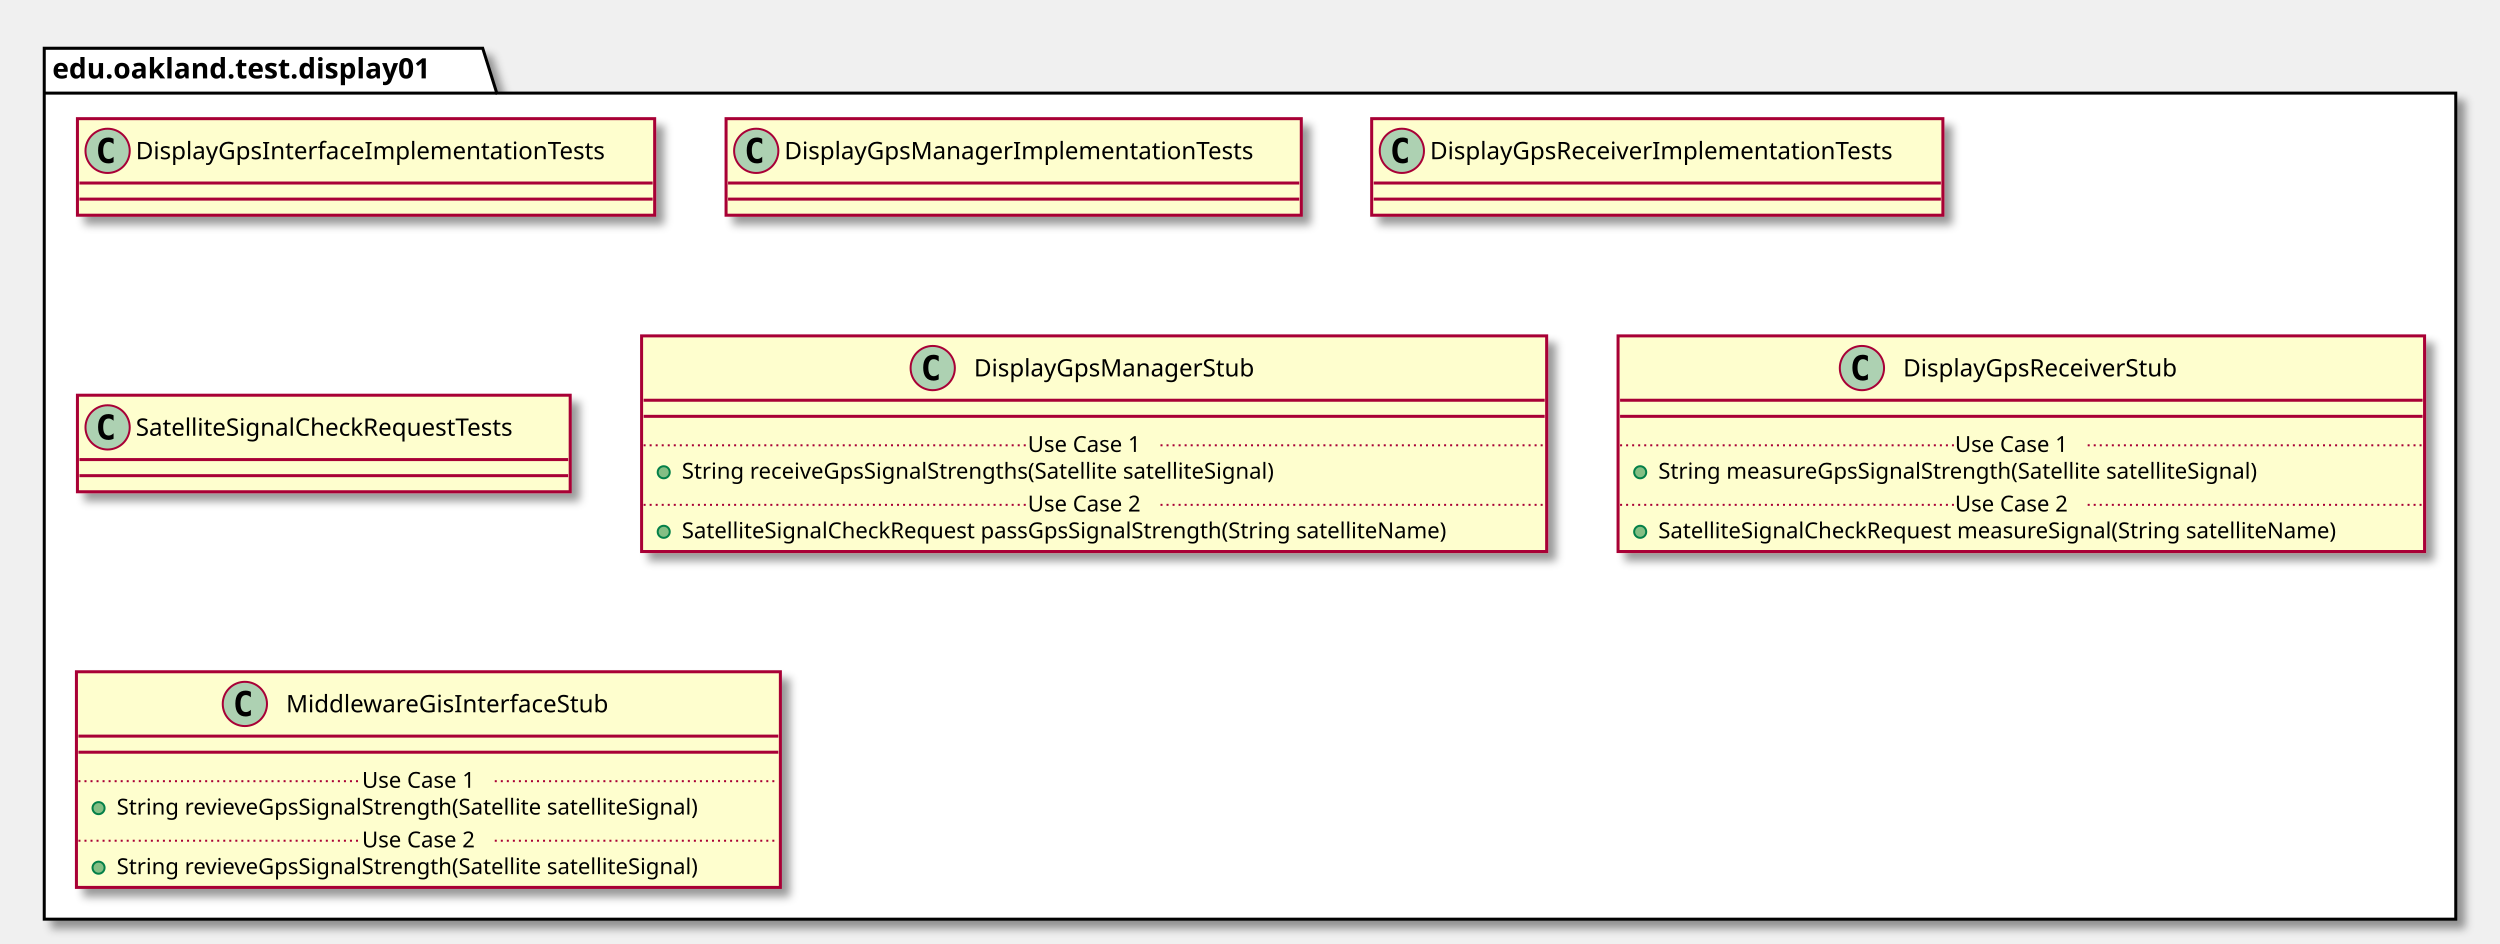
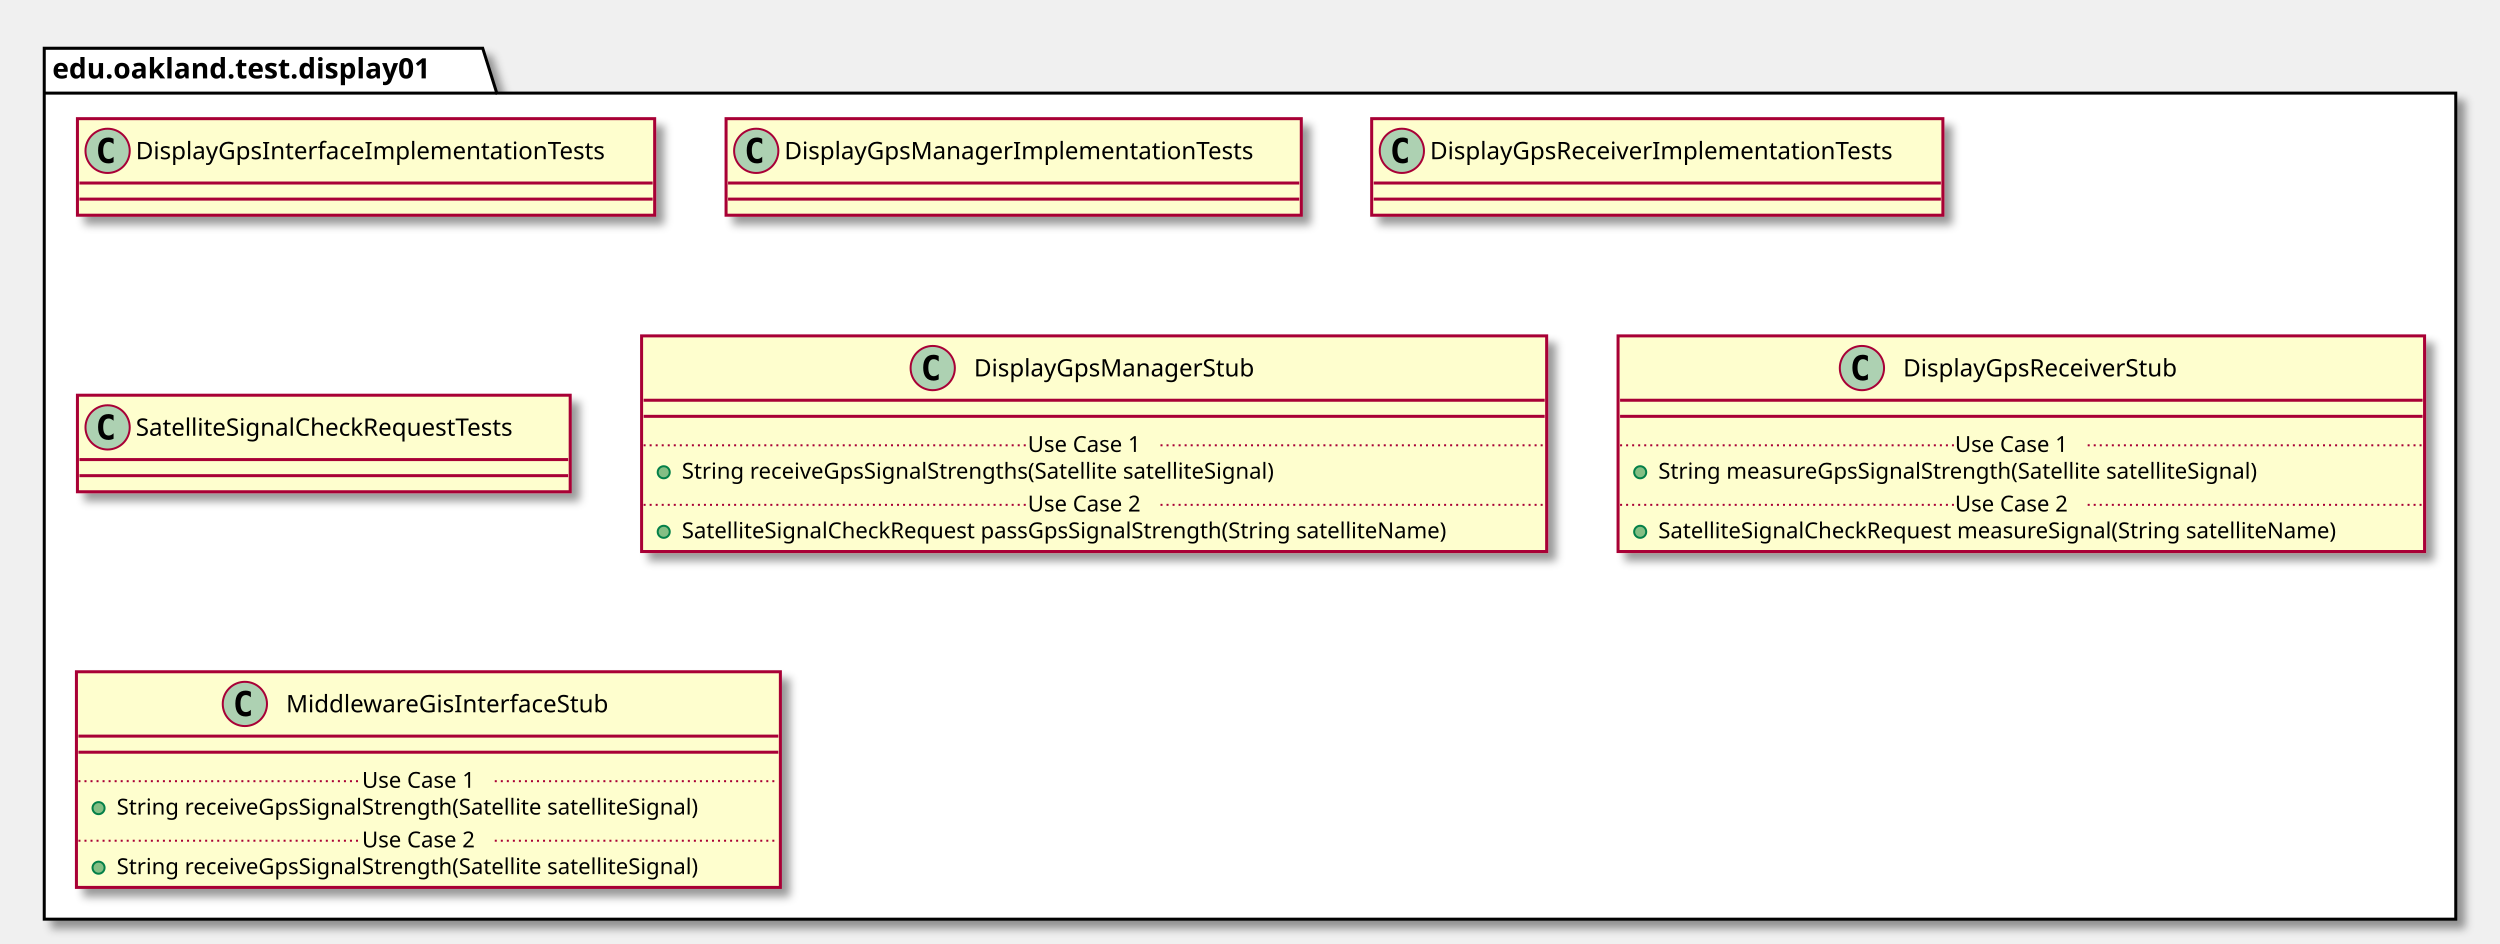
<svg xmlns="http://www.w3.org/2000/svg" contentScriptType="application/ecmascript" contentStyleType="text/css" height="469px" preserveAspectRatio="none" style="width:1243px;height:469px;" version="1.1" viewBox="0 0 1243 469" width="1243px" zoomAndPan="magnify">
  <defs>
-     <filter height="300%" id="fmipqtlf0gwls" width="300%" x="-1" y="-1">
+     <filter height="300%" id="f1t97zuw4o5yee" width="300%" x="-1" y="-1">
      <feGaussianBlur result="blurOut" stdDeviation="2.0" />
      <feColorMatrix in="blurOut" result="blurOut2" type="matrix" values="0 0 0 0 0 0 0 0 0 0 0 0 0 0 0 0 0 0 .4 0" />
      <feOffset dx="4.0" dy="4.0" in="blurOut2" result="blurOut3" />
      <feBlend in="SourceGraphic" in2="blurOut3" mode="normal" />
    </filter>
  </defs>
  <g>
-     <polygon fill="#FFFFFF" filter="url(#fmipqtlf0gwls)" points="22,24,240,24,247,46.297,1221,46.297,1221,457,22,457,22,24" style="stroke: #000000; stroke-width: 1.5;" />
+     <polygon fill="#FFFFFF" filter="url(#f1t97zuw4o5yee)" points="22,24,240,24,247,46.297,1221,46.297,1221,457,22,457,22,24" style="stroke: #000000; stroke-width: 1.5;" />
    <line style="stroke: #000000; stroke-width: 1.5;" x1="22" x2="247" y1="46.297" y2="46.297" />
    <text fill="#000000" font-family="sans-serif" font-size="14" font-weight="bold" lengthAdjust="spacingAndGlyphs" textLength="212" x="26" y="38.995">edu.oakland.test.display01</text>
-     <rect fill="#FEFECE" filter="url(#fmipqtlf0gwls)" height="48" id="DisplayGpsInterfaceImplementationTests" style="stroke: #A80036; stroke-width: 1.5;" width="287" x="38.5" y="59" />
+     <rect fill="#FEFECE" filter="url(#f1t97zuw4o5yee)" height="48" id="DisplayGpsInterfaceImplementationTests" style="stroke: #A80036; stroke-width: 1.5;" width="287" x="38.5" y="59" />
    <ellipse cx="53.5" cy="75" fill="#ADD1B2" rx="11" ry="11" style="stroke: #A80036; stroke-width: 1.0;" />
    <path d="M56.469,80.641 Q55.891,80.938 55.25,81.078 Q54.609,81.234 53.906,81.234 Q51.406,81.234 50.078,79.594 Q48.766,77.938 48.766,74.812 Q48.766,71.688 50.078,70.031 Q51.406,68.375 53.906,68.375 Q54.609,68.375 55.25,68.531 Q55.906,68.688 56.469,68.984 L56.469,71.703 Q55.844,71.125 55.25,70.859 Q54.656,70.578 54.031,70.578 Q52.688,70.578 52,71.656 Q51.312,72.719 51.312,74.812 Q51.312,76.906 52,77.984 Q52.688,79.047 54.031,79.047 Q54.656,79.047 55.25,78.781 Q55.844,78.5 56.469,77.922 L56.469,80.641 Z " />
    <text fill="#000000" font-family="sans-serif" font-size="12" lengthAdjust="spacingAndGlyphs" textLength="255" x="67.5" y="79.154">DisplayGpsInterfaceImplementationTests</text>
    <line style="stroke: #A80036; stroke-width: 1.5;" x1="39.5" x2="324.5" y1="91" y2="91" />
    <line style="stroke: #A80036; stroke-width: 1.5;" x1="39.5" x2="324.5" y1="99" y2="99" />
-     <rect fill="#FEFECE" filter="url(#fmipqtlf0gwls)" height="48" id="DisplayGpsManagerImplementationTests" style="stroke: #A80036; stroke-width: 1.5;" width="286" x="361" y="59" />
+     <rect fill="#FEFECE" filter="url(#f1t97zuw4o5yee)" height="48" id="DisplayGpsManagerImplementationTests" style="stroke: #A80036; stroke-width: 1.5;" width="286" x="361" y="59" />
    <ellipse cx="376" cy="75" fill="#ADD1B2" rx="11" ry="11" style="stroke: #A80036; stroke-width: 1.0;" />
    <path d="M378.969,80.641 Q378.391,80.938 377.75,81.078 Q377.109,81.234 376.406,81.234 Q373.906,81.234 372.578,79.594 Q371.266,77.938 371.266,74.812 Q371.266,71.688 372.578,70.031 Q373.906,68.375 376.406,68.375 Q377.109,68.375 377.75,68.531 Q378.406,68.688 378.969,68.984 L378.969,71.703 Q378.344,71.125 377.75,70.859 Q377.156,70.578 376.531,70.578 Q375.188,70.578 374.5,71.656 Q373.812,72.719 373.812,74.812 Q373.812,76.906 374.5,77.984 Q375.188,79.047 376.531,79.047 Q377.156,79.047 377.75,78.781 Q378.344,78.5 378.969,77.922 L378.969,80.641 Z " />
    <text fill="#000000" font-family="sans-serif" font-size="12" lengthAdjust="spacingAndGlyphs" textLength="254" x="390" y="79.154">DisplayGpsManagerImplementationTests</text>
    <line style="stroke: #A80036; stroke-width: 1.5;" x1="362" x2="646" y1="91" y2="91" />
    <line style="stroke: #A80036; stroke-width: 1.5;" x1="362" x2="646" y1="99" y2="99" />
-     <rect fill="#FEFECE" filter="url(#fmipqtlf0gwls)" height="48" id="DisplayGpsReceiverImplementationTests" style="stroke: #A80036; stroke-width: 1.5;" width="284" x="682" y="59" />
+     <rect fill="#FEFECE" filter="url(#f1t97zuw4o5yee)" height="48" id="DisplayGpsReceiverImplementationTests" style="stroke: #A80036; stroke-width: 1.5;" width="284" x="682" y="59" />
    <ellipse cx="697" cy="75" fill="#ADD1B2" rx="11" ry="11" style="stroke: #A80036; stroke-width: 1.0;" />
    <path d="M699.969,80.641 Q699.391,80.938 698.75,81.078 Q698.109,81.234 697.406,81.234 Q694.906,81.234 693.578,79.594 Q692.266,77.938 692.266,74.812 Q692.266,71.688 693.578,70.031 Q694.906,68.375 697.406,68.375 Q698.109,68.375 698.75,68.531 Q699.406,68.688 699.969,68.984 L699.969,71.703 Q699.344,71.125 698.75,70.859 Q698.156,70.578 697.531,70.578 Q696.188,70.578 695.5,71.656 Q694.812,72.719 694.812,74.812 Q694.812,76.906 695.5,77.984 Q696.188,79.047 697.531,79.047 Q698.156,79.047 698.75,78.781 Q699.344,78.5 699.969,77.922 L699.969,80.641 Z " />
    <text fill="#000000" font-family="sans-serif" font-size="12" lengthAdjust="spacingAndGlyphs" textLength="252" x="711" y="79.154">DisplayGpsReceiverImplementationTests</text>
    <line style="stroke: #A80036; stroke-width: 1.5;" x1="683" x2="965" y1="91" y2="91" />
    <line style="stroke: #A80036; stroke-width: 1.5;" x1="683" x2="965" y1="99" y2="99" />
-     <rect fill="#FEFECE" filter="url(#fmipqtlf0gwls)" height="48" id="SatelliteSignalCheckRequestTests" style="stroke: #A80036; stroke-width: 1.5;" width="245" x="38.5" y="196.5" />
+     <rect fill="#FEFECE" filter="url(#f1t97zuw4o5yee)" height="48" id="SatelliteSignalCheckRequestTests" style="stroke: #A80036; stroke-width: 1.5;" width="245" x="38.5" y="196.5" />
    <ellipse cx="53.5" cy="212.5" fill="#ADD1B2" rx="11" ry="11" style="stroke: #A80036; stroke-width: 1.0;" />
    <path d="M56.469,218.141 Q55.891,218.438 55.25,218.578 Q54.609,218.734 53.906,218.734 Q51.406,218.734 50.078,217.094 Q48.766,215.438 48.766,212.312 Q48.766,209.188 50.078,207.531 Q51.406,205.875 53.906,205.875 Q54.609,205.875 55.25,206.031 Q55.906,206.188 56.469,206.484 L56.469,209.203 Q55.844,208.625 55.25,208.359 Q54.656,208.078 54.031,208.078 Q52.688,208.078 52,209.156 Q51.312,210.219 51.312,212.312 Q51.312,214.406 52,215.484 Q52.688,216.547 54.031,216.547 Q54.656,216.547 55.25,216.281 Q55.844,216 56.469,215.422 L56.469,218.141 Z " />
    <text fill="#000000" font-family="sans-serif" font-size="12" lengthAdjust="spacingAndGlyphs" textLength="213" x="67.5" y="216.654">SatelliteSignalCheckRequestTests</text>
    <line style="stroke: #A80036; stroke-width: 1.5;" x1="39.5" x2="282.5" y1="228.5" y2="228.5" />
    <line style="stroke: #A80036; stroke-width: 1.5;" x1="39.5" x2="282.5" y1="236.5" y2="236.5" />
-     <rect fill="#FEFECE" filter="url(#fmipqtlf0gwls)" height="107.219" id="DisplayGpsManagerStub" style="stroke: #A80036; stroke-width: 1.5;" width="450" x="319" y="167" />
+     <rect fill="#FEFECE" filter="url(#f1t97zuw4o5yee)" height="107.219" id="DisplayGpsManagerStub" style="stroke: #A80036; stroke-width: 1.5;" width="450" x="319" y="167" />
    <ellipse cx="463.75" cy="183" fill="#ADD1B2" rx="11" ry="11" style="stroke: #A80036; stroke-width: 1.0;" />
    <path d="M466.719,188.641 Q466.141,188.938 465.5,189.078 Q464.859,189.234 464.156,189.234 Q461.656,189.234 460.328,187.594 Q459.016,185.938 459.016,182.812 Q459.016,179.688 460.328,178.031 Q461.656,176.375 464.156,176.375 Q464.859,176.375 465.5,176.531 Q466.156,176.688 466.719,176.984 L466.719,179.703 Q466.094,179.125 465.5,178.859 Q464.906,178.578 464.281,178.578 Q462.938,178.578 462.25,179.656 Q461.562,180.719 461.562,182.812 Q461.562,184.906 462.25,185.984 Q462.938,187.047 464.281,187.047 Q464.906,187.047 465.5,186.781 Q466.094,186.5 466.719,185.922 L466.719,188.641 Z " />
    <text fill="#000000" font-family="sans-serif" font-size="12" lengthAdjust="spacingAndGlyphs" textLength="152" x="484.25" y="187.154">DisplayGpsManagerStub</text>
    <line style="stroke: #A80036; stroke-width: 1.5;" x1="320" x2="768" y1="199" y2="199" />
    <line style="stroke: #A80036; stroke-width: 1.5;" x1="320" x2="768" y1="207" y2="207" />
    <ellipse cx="330" cy="234.805" fill="#84BE84" rx="3" ry="3" style="stroke: #038048; stroke-width: 1.0;" />
    <text fill="#000000" font-family="sans-serif" font-size="11" lengthAdjust="spacingAndGlyphs" textLength="331" x="339" y="238.015">String receiveGpsSignalStrengths(Satellite satelliteSignal)</text>
    <line style="stroke: #A80036; stroke-width: 1.0; stroke-dasharray: 1.0,2.0;" x1="320" x2="511" y1="221.402" y2="221.402" />
    <text fill="#000000" font-family="sans-serif" font-size="11" lengthAdjust="spacingAndGlyphs" textLength="66" x="511" y="224.71">Use Case 1</text>
    <line style="stroke: #A80036; stroke-width: 1.0; stroke-dasharray: 1.0,2.0;" x1="577" x2="768" y1="221.402" y2="221.402" />
    <ellipse cx="330" cy="264.414" fill="#84BE84" rx="3" ry="3" style="stroke: #038048; stroke-width: 1.0;" />
    <text fill="#000000" font-family="sans-serif" font-size="11" lengthAdjust="spacingAndGlyphs" textLength="424" x="339" y="267.625">SatelliteSignalCheckRequest passGpsSignalStrength(String satelliteName)</text>
    <line style="stroke: #A80036; stroke-width: 1.0; stroke-dasharray: 1.0,2.0;" x1="320" x2="511" y1="251.012" y2="251.012" />
    <text fill="#000000" font-family="sans-serif" font-size="11" lengthAdjust="spacingAndGlyphs" textLength="66" x="511" y="254.32">Use Case 2</text>
    <line style="stroke: #A80036; stroke-width: 1.0; stroke-dasharray: 1.0,2.0;" x1="577" x2="768" y1="251.012" y2="251.012" />
-     <rect fill="#FEFECE" filter="url(#fmipqtlf0gwls)" height="107.219" id="DisplayGpsReceiverStub" style="stroke: #A80036; stroke-width: 1.5;" width="401" x="804.5" y="167" />
+     <rect fill="#FEFECE" filter="url(#f1t97zuw4o5yee)" height="107.219" id="DisplayGpsReceiverStub" style="stroke: #A80036; stroke-width: 1.5;" width="401" x="804.5" y="167" />
    <ellipse cx="925.75" cy="183" fill="#ADD1B2" rx="11" ry="11" style="stroke: #A80036; stroke-width: 1.0;" />
    <path d="M928.719,188.641 Q928.141,188.938 927.5,189.078 Q926.859,189.234 926.156,189.234 Q923.656,189.234 922.328,187.594 Q921.016,185.938 921.016,182.812 Q921.016,179.688 922.328,178.031 Q923.656,176.375 926.156,176.375 Q926.859,176.375 927.5,176.531 Q928.156,176.688 928.719,176.984 L928.719,179.703 Q928.094,179.125 927.5,178.859 Q926.906,178.578 926.281,178.578 Q924.938,178.578 924.25,179.656 Q923.562,180.719 923.562,182.812 Q923.562,184.906 924.25,185.984 Q924.938,187.047 926.281,187.047 Q926.906,187.047 927.5,186.781 Q928.094,186.5 928.719,185.922 L928.719,188.641 Z " />
    <text fill="#000000" font-family="sans-serif" font-size="12" lengthAdjust="spacingAndGlyphs" textLength="150" x="946.25" y="187.154">DisplayGpsReceiverStub</text>
    <line style="stroke: #A80036; stroke-width: 1.5;" x1="805.5" x2="1204.5" y1="199" y2="199" />
    <line style="stroke: #A80036; stroke-width: 1.5;" x1="805.5" x2="1204.5" y1="207" y2="207" />
    <ellipse cx="815.5" cy="234.805" fill="#84BE84" rx="3" ry="3" style="stroke: #038048; stroke-width: 1.0;" />
    <text fill="#000000" font-family="sans-serif" font-size="11" lengthAdjust="spacingAndGlyphs" textLength="334" x="824.5" y="238.015">String measureGpsSignalStrength(Satellite satelliteSignal)</text>
    <line style="stroke: #A80036; stroke-width: 1.0; stroke-dasharray: 1.0,2.0;" x1="805.5" x2="972" y1="221.402" y2="221.402" />
    <text fill="#000000" font-family="sans-serif" font-size="11" lengthAdjust="spacingAndGlyphs" textLength="66" x="972" y="224.71">Use Case 1</text>
    <line style="stroke: #A80036; stroke-width: 1.0; stroke-dasharray: 1.0,2.0;" x1="1038" x2="1204.5" y1="221.402" y2="221.402" />
    <ellipse cx="815.5" cy="264.414" fill="#84BE84" rx="3" ry="3" style="stroke: #038048; stroke-width: 1.0;" />
    <text fill="#000000" font-family="sans-serif" font-size="11" lengthAdjust="spacingAndGlyphs" textLength="375" x="824.5" y="267.625">SatelliteSignalCheckRequest measureSignal(String satelliteName)</text>
    <line style="stroke: #A80036; stroke-width: 1.0; stroke-dasharray: 1.0,2.0;" x1="805.5" x2="972" y1="251.012" y2="251.012" />
    <text fill="#000000" font-family="sans-serif" font-size="11" lengthAdjust="spacingAndGlyphs" textLength="66" x="972" y="254.32">Use Case 2</text>
    <line style="stroke: #A80036; stroke-width: 1.0; stroke-dasharray: 1.0,2.0;" x1="1038" x2="1204.5" y1="251.012" y2="251.012" />
-     <rect fill="#FEFECE" filter="url(#fmipqtlf0gwls)" height="107.219" id="MiddlewareGisInterfaceStub" style="stroke: #A80036; stroke-width: 1.5;" width="350" x="38" y="334" />
+     <rect fill="#FEFECE" filter="url(#f1t97zuw4o5yee)" height="107.219" id="MiddlewareGisInterfaceStub" style="stroke: #A80036; stroke-width: 1.5;" width="350" x="38" y="334" />
    <ellipse cx="121.75" cy="350" fill="#ADD1B2" rx="11" ry="11" style="stroke: #A80036; stroke-width: 1.0;" />
    <path d="M124.719,355.641 Q124.141,355.938 123.5,356.078 Q122.859,356.234 122.156,356.234 Q119.656,356.234 118.328,354.594 Q117.016,352.938 117.016,349.812 Q117.016,346.688 118.328,345.031 Q119.656,343.375 122.156,343.375 Q122.859,343.375 123.5,343.531 Q124.156,343.688 124.719,343.984 L124.719,346.703 Q124.094,346.125 123.5,345.859 Q122.906,345.578 122.281,345.578 Q120.938,345.578 120.25,346.656 Q119.562,347.719 119.562,349.812 Q119.562,351.906 120.25,352.984 Q120.938,354.047 122.281,354.047 Q122.906,354.047 123.5,353.781 Q124.094,353.5 124.719,352.922 L124.719,355.641 Z " />
    <text fill="#000000" font-family="sans-serif" font-size="12" lengthAdjust="spacingAndGlyphs" textLength="174" x="142.25" y="354.154">MiddlewareGisInterfaceStub</text>
    <line style="stroke: #A80036; stroke-width: 1.5;" x1="39" x2="387" y1="366" y2="366" />
    <line style="stroke: #A80036; stroke-width: 1.5;" x1="39" x2="387" y1="374" y2="374" />
    <ellipse cx="49" cy="401.805" fill="#84BE84" rx="3" ry="3" style="stroke: #038048; stroke-width: 1.0;" />
-     <text fill="#000000" font-family="sans-serif" font-size="11" lengthAdjust="spacingAndGlyphs" textLength="324" x="58" y="405.015">String revieveGpsSignalStrength(Satellite satelliteSignal)</text>
+     <text fill="#000000" font-family="sans-serif" font-size="11" lengthAdjust="spacingAndGlyphs" textLength="324" x="58" y="405.015">String receiveGpsSignalStrength(Satellite satelliteSignal)</text>
    <line style="stroke: #A80036; stroke-width: 1.0; stroke-dasharray: 1.0,2.0;" x1="39" x2="180" y1="388.402" y2="388.402" />
    <text fill="#000000" font-family="sans-serif" font-size="11" lengthAdjust="spacingAndGlyphs" textLength="66" x="180" y="391.71">Use Case 1</text>
    <line style="stroke: #A80036; stroke-width: 1.0; stroke-dasharray: 1.0,2.0;" x1="246" x2="387" y1="388.402" y2="388.402" />
    <ellipse cx="49" cy="431.414" fill="#84BE84" rx="3" ry="3" style="stroke: #038048; stroke-width: 1.0;" />
-     <text fill="#000000" font-family="sans-serif" font-size="11" lengthAdjust="spacingAndGlyphs" textLength="324" x="58" y="434.625">String revieveGpsSignalStrength(Satellite satelliteSignal)</text>
+     <text fill="#000000" font-family="sans-serif" font-size="11" lengthAdjust="spacingAndGlyphs" textLength="324" x="58" y="434.625">String receiveGpsSignalStrength(Satellite satelliteSignal)</text>
    <line style="stroke: #A80036; stroke-width: 1.0; stroke-dasharray: 1.0,2.0;" x1="39" x2="180" y1="418.012" y2="418.012" />
    <text fill="#000000" font-family="sans-serif" font-size="11" lengthAdjust="spacingAndGlyphs" textLength="66" x="180" y="421.32">Use Case 2</text>
    <line style="stroke: #A80036; stroke-width: 1.0; stroke-dasharray: 1.0,2.0;" x1="246" x2="387" y1="418.012" y2="418.012" />
  </g>
</svg>
